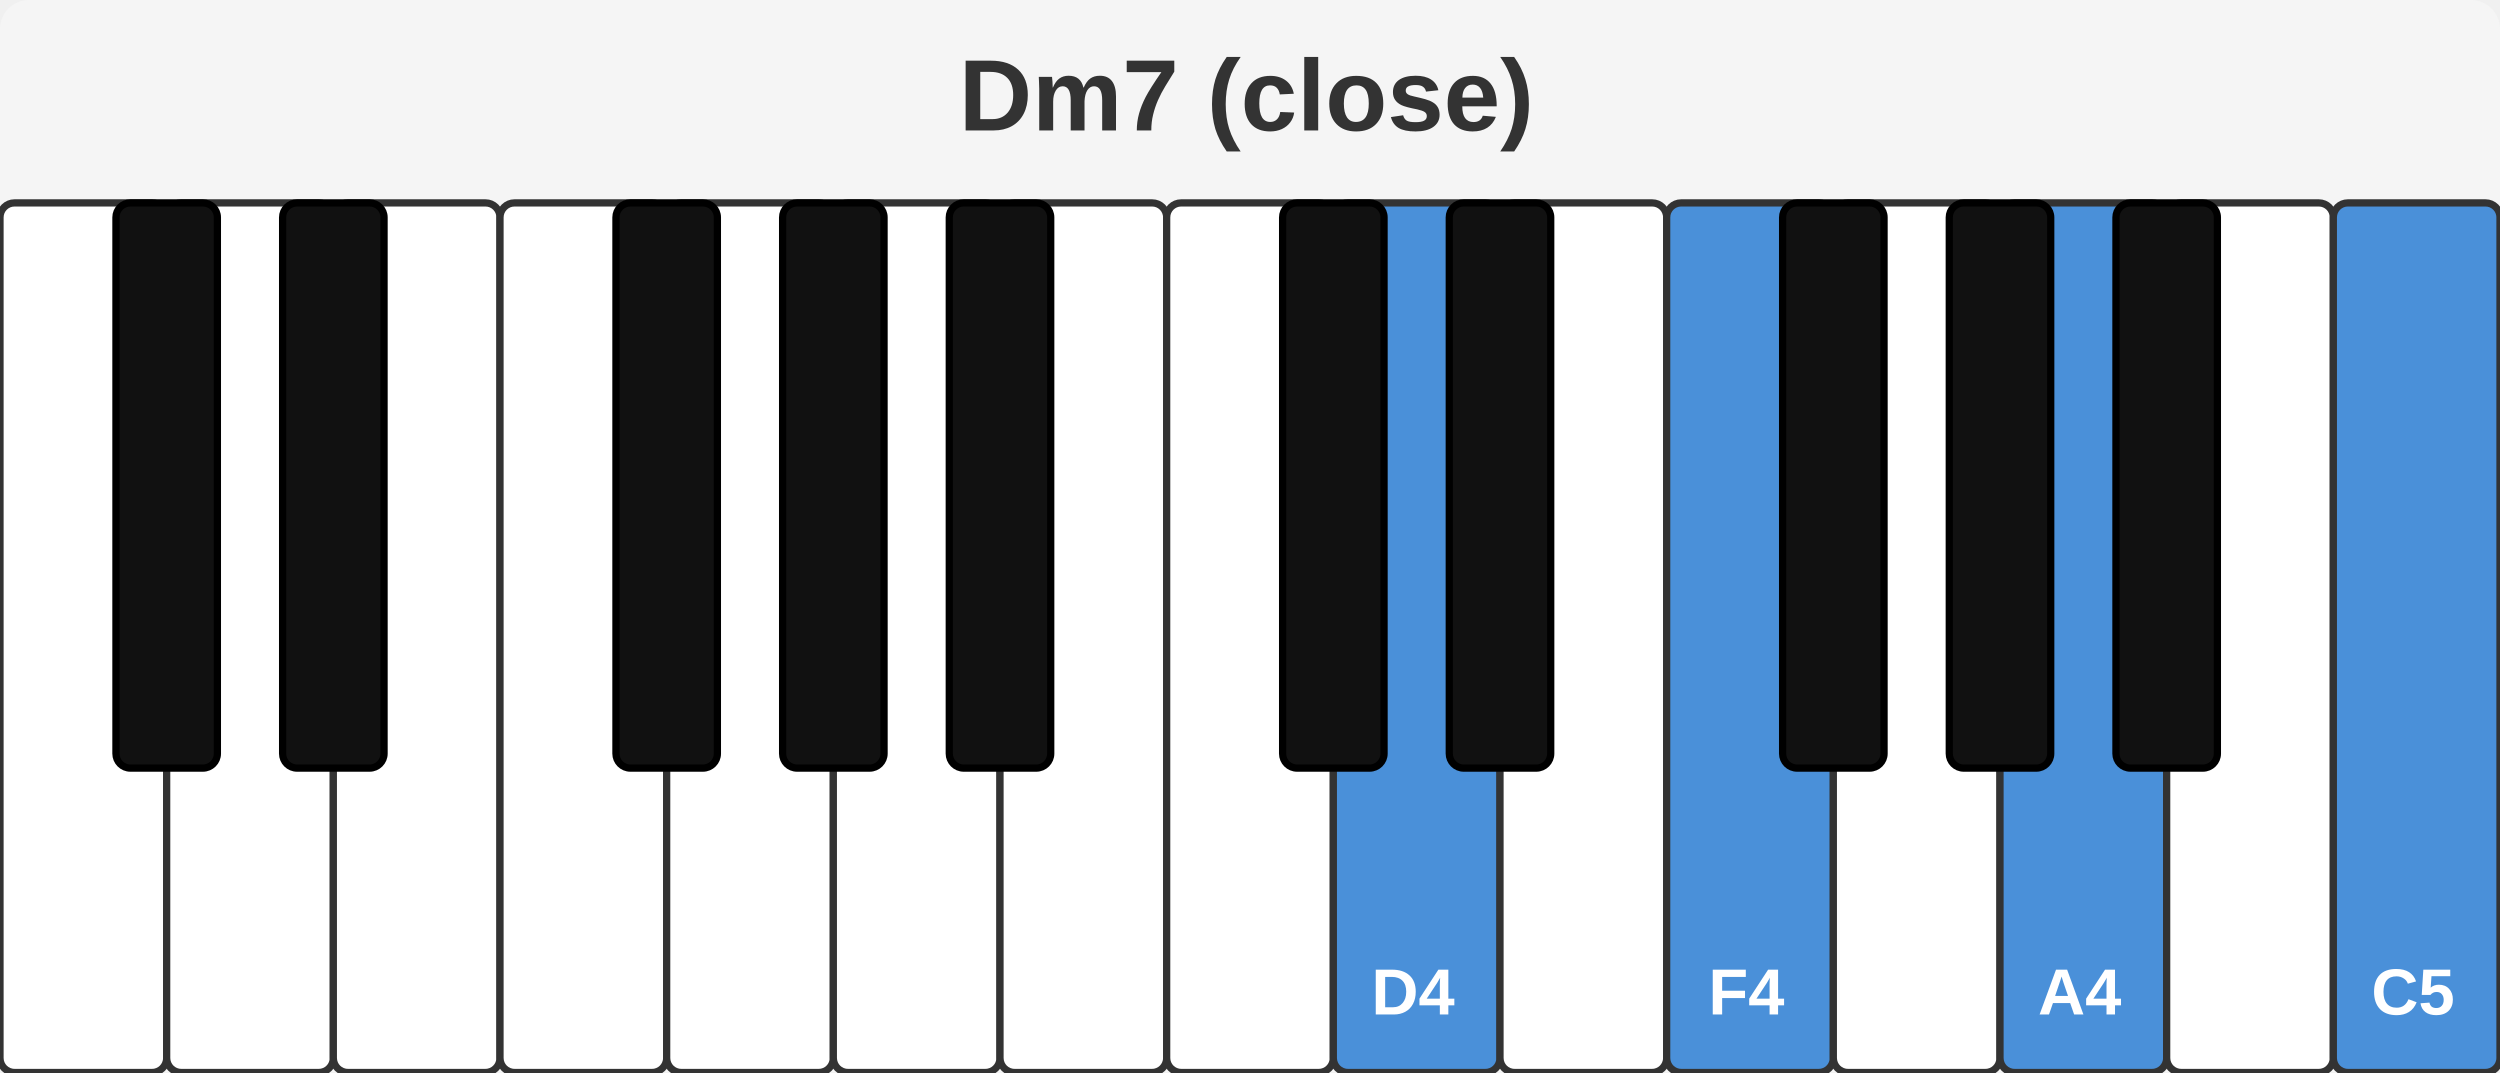
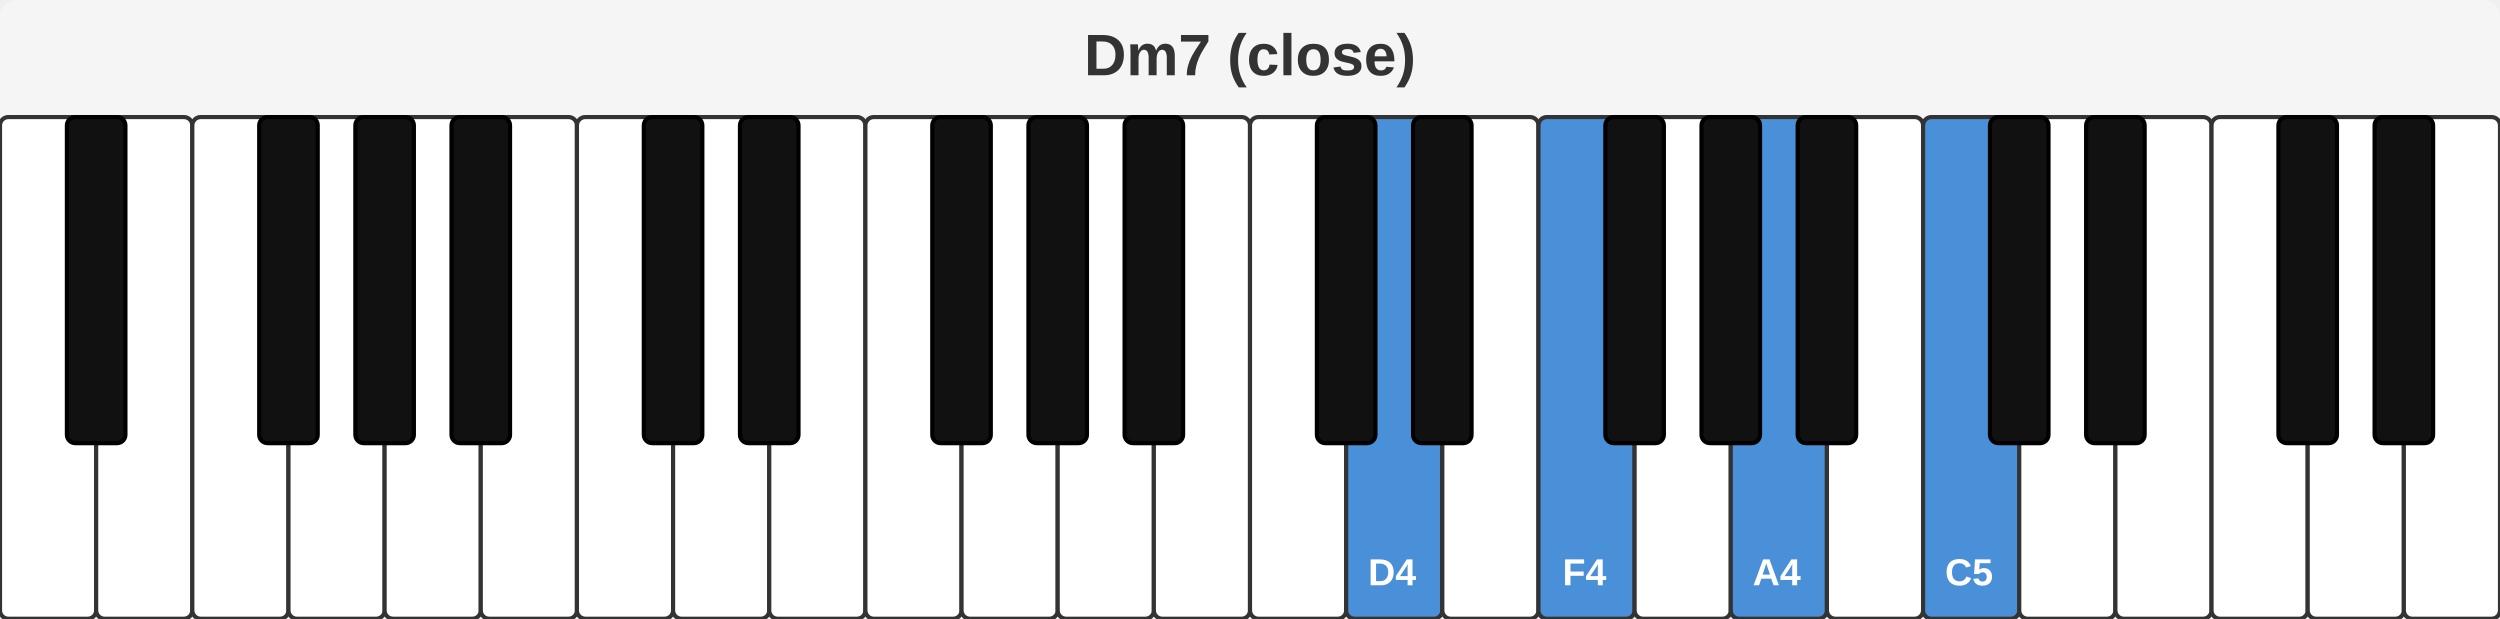
- <svg xmlns="http://www.w3.org/2000/svg" width="345" height="148" viewBox="0 0 345 148">
+ <svg xmlns="http://www.w3.org/2000/svg" width="598" height="148" viewBox="0 0 598 148">
  <style>
.w{width:23px;height:120px;fill:#fff;stroke:#333;stroke-width:1;ry:2}
.b{width:14px;height:78px;fill:#111;stroke:#000;stroke-width:1;ry:2}
.h.w{fill:#4A90D9}
.h.b{fill:#2E6AB0}
.t{font-family:Arial,Helvetica,sans-serif;font-weight:bold;fill:#fff;text-anchor:middle;pointer-events:none}
.tw{font-size:9px}
.tb{font-size:7px}
.title{font-family:Arial,Helvetica,sans-serif;font-size:14px;font-weight:bold;fill:#333;text-anchor:middle}
</style>
-   <rect width="345" height="148" fill="#F5F5F5" rx="4" />
-   <text x="172" y="18" class="title">Dm7 (close)</text>
+   <rect width="598" height="148" fill="#F5F5F5" rx="4" />
+   <text x="299" y="18" class="title">Dm7 (close)</text>
  <g transform="translate(0,28)">
-     <rect id="key-48" class="w" data-midi="48" data-note="C" data-octave="3" x="0" y="0" />
-     <rect id="key-50" class="w" data-midi="50" data-note="D" data-octave="3" x="23" y="0" />
-     <rect id="key-52" class="w" data-midi="52" data-note="E" data-octave="3" x="46" y="0" />
-     <rect id="key-53" class="w" data-midi="53" data-note="F" data-octave="3" x="69" y="0" />
-     <rect id="key-55" class="w" data-midi="55" data-note="G" data-octave="3" x="92" y="0" />
-     <rect id="key-57" class="w" data-midi="57" data-note="A" data-octave="3" x="115" y="0" />
-     <rect id="key-59" class="w" data-midi="59" data-note="B" data-octave="3" x="138" y="0" />
-     <rect id="key-60" class="w" data-midi="60" data-note="C" data-octave="4" x="161" y="0" />
-     <rect id="key-62" class="w h" data-midi="62" data-note="D" data-octave="4" x="184" y="0" />
-     <text x="195" y="112" class="t tw">D4</text>
-     <rect id="key-64" class="w" data-midi="64" data-note="E" data-octave="4" x="207" y="0" />
-     <rect id="key-65" class="w h" data-midi="65" data-note="F" data-octave="4" x="230" y="0" />
-     <text x="241" y="112" class="t tw">F4</text>
-     <rect id="key-67" class="w" data-midi="67" data-note="G" data-octave="4" x="253" y="0" />
-     <rect id="key-69" class="w h" data-midi="69" data-note="A" data-octave="4" x="276" y="0" />
-     <text x="287" y="112" class="t tw">A4</text>
-     <rect id="key-71" class="w" data-midi="71" data-note="B" data-octave="4" x="299" y="0" />
-     <rect id="key-72" class="w h" data-midi="72" data-note="C" data-octave="5" x="322" y="0" />
-     <text x="333" y="112" class="t tw">C5</text>
-     <rect id="key-49" class="b" data-midi="49" data-note="C#" data-octave="3" x="16" y="0" />
-     <rect id="key-51" class="b" data-midi="51" data-note="D#" data-octave="3" x="39" y="0" />
-     <rect id="key-54" class="b" data-midi="54" data-note="F#" data-octave="3" x="85" y="0" />
-     <rect id="key-56" class="b" data-midi="56" data-note="G#" data-octave="3" x="108" y="0" />
-     <rect id="key-58" class="b" data-midi="58" data-note="A#" data-octave="3" x="131" y="0" />
-     <rect id="key-61" class="b" data-midi="61" data-note="C#" data-octave="4" x="177" y="0" />
-     <rect id="key-63" class="b" data-midi="63" data-note="D#" data-octave="4" x="200" y="0" />
-     <rect id="key-66" class="b" data-midi="66" data-note="F#" data-octave="4" x="246" y="0" />
-     <rect id="key-68" class="b" data-midi="68" data-note="G#" data-octave="4" x="269" y="0" />
-     <rect id="key-70" class="b" data-midi="70" data-note="A#" data-octave="4" x="292" y="0" />
+     <rect id="key-38" class="w" data-midi="38" data-note="D" data-octave="2" x="0" y="0" />
+     <rect id="key-40" class="w" data-midi="40" data-note="E" data-octave="2" x="23" y="0" />
+     <rect id="key-41" class="w" data-midi="41" data-note="F" data-octave="2" x="46" y="0" />
+     <rect id="key-43" class="w" data-midi="43" data-note="G" data-octave="2" x="69" y="0" />
+     <rect id="key-45" class="w" data-midi="45" data-note="A" data-octave="2" x="92" y="0" />
+     <rect id="key-47" class="w" data-midi="47" data-note="B" data-octave="2" x="115" y="0" />
+     <rect id="key-48" class="w" data-midi="48" data-note="C" data-octave="3" x="138" y="0" />
+     <rect id="key-50" class="w" data-midi="50" data-note="D" data-octave="3" x="161" y="0" />
+     <rect id="key-52" class="w" data-midi="52" data-note="E" data-octave="3" x="184" y="0" />
+     <rect id="key-53" class="w" data-midi="53" data-note="F" data-octave="3" x="207" y="0" />
+     <rect id="key-55" class="w" data-midi="55" data-note="G" data-octave="3" x="230" y="0" />
+     <rect id="key-57" class="w" data-midi="57" data-note="A" data-octave="3" x="253" y="0" />
+     <rect id="key-59" class="w" data-midi="59" data-note="B" data-octave="3" x="276" y="0" />
+     <rect id="key-60" class="w" data-midi="60" data-note="C" data-octave="4" x="299" y="0" />
+     <rect id="key-62" class="w h" data-midi="62" data-note="D" data-octave="4" x="322" y="0" />
+     <text x="333" y="112" class="t tw">D4</text>
+     <rect id="key-64" class="w" data-midi="64" data-note="E" data-octave="4" x="345" y="0" />
+     <rect id="key-65" class="w h" data-midi="65" data-note="F" data-octave="4" x="368" y="0" />
+     <text x="379" y="112" class="t tw">F4</text>
+     <rect id="key-67" class="w" data-midi="67" data-note="G" data-octave="4" x="391" y="0" />
+     <rect id="key-69" class="w h" data-midi="69" data-note="A" data-octave="4" x="414" y="0" />
+     <text x="425" y="112" class="t tw">A4</text>
+     <rect id="key-71" class="w" data-midi="71" data-note="B" data-octave="4" x="437" y="0" />
+     <rect id="key-72" class="w h" data-midi="72" data-note="C" data-octave="5" x="460" y="0" />
+     <text x="471" y="112" class="t tw">C5</text>
+     <rect id="key-74" class="w" data-midi="74" data-note="D" data-octave="5" x="483" y="0" />
+     <rect id="key-76" class="w" data-midi="76" data-note="E" data-octave="5" x="506" y="0" />
+     <rect id="key-77" class="w" data-midi="77" data-note="F" data-octave="5" x="529" y="0" />
+     <rect id="key-79" class="w" data-midi="79" data-note="G" data-octave="5" x="552" y="0" />
+     <rect id="key-81" class="w" data-midi="81" data-note="A" data-octave="5" x="575" y="0" />
+     <rect id="key-39" class="b" data-midi="39" data-note="D#" data-octave="2" x="16" y="0" />
+     <rect id="key-42" class="b" data-midi="42" data-note="F#" data-octave="2" x="62" y="0" />
+     <rect id="key-44" class="b" data-midi="44" data-note="G#" data-octave="2" x="85" y="0" />
+     <rect id="key-46" class="b" data-midi="46" data-note="A#" data-octave="2" x="108" y="0" />
+     <rect id="key-49" class="b" data-midi="49" data-note="C#" data-octave="3" x="154" y="0" />
+     <rect id="key-51" class="b" data-midi="51" data-note="D#" data-octave="3" x="177" y="0" />
+     <rect id="key-54" class="b" data-midi="54" data-note="F#" data-octave="3" x="223" y="0" />
+     <rect id="key-56" class="b" data-midi="56" data-note="G#" data-octave="3" x="246" y="0" />
+     <rect id="key-58" class="b" data-midi="58" data-note="A#" data-octave="3" x="269" y="0" />
+     <rect id="key-61" class="b" data-midi="61" data-note="C#" data-octave="4" x="315" y="0" />
+     <rect id="key-63" class="b" data-midi="63" data-note="D#" data-octave="4" x="338" y="0" />
+     <rect id="key-66" class="b" data-midi="66" data-note="F#" data-octave="4" x="384" y="0" />
+     <rect id="key-68" class="b" data-midi="68" data-note="G#" data-octave="4" x="407" y="0" />
+     <rect id="key-70" class="b" data-midi="70" data-note="A#" data-octave="4" x="430" y="0" />
+     <rect id="key-73" class="b" data-midi="73" data-note="C#" data-octave="5" x="476" y="0" />
+     <rect id="key-75" class="b" data-midi="75" data-note="D#" data-octave="5" x="499" y="0" />
+     <rect id="key-78" class="b" data-midi="78" data-note="F#" data-octave="5" x="545" y="0" />
+     <rect id="key-80" class="b" data-midi="80" data-note="G#" data-octave="5" x="568" y="0" />
  </g>
</svg>
